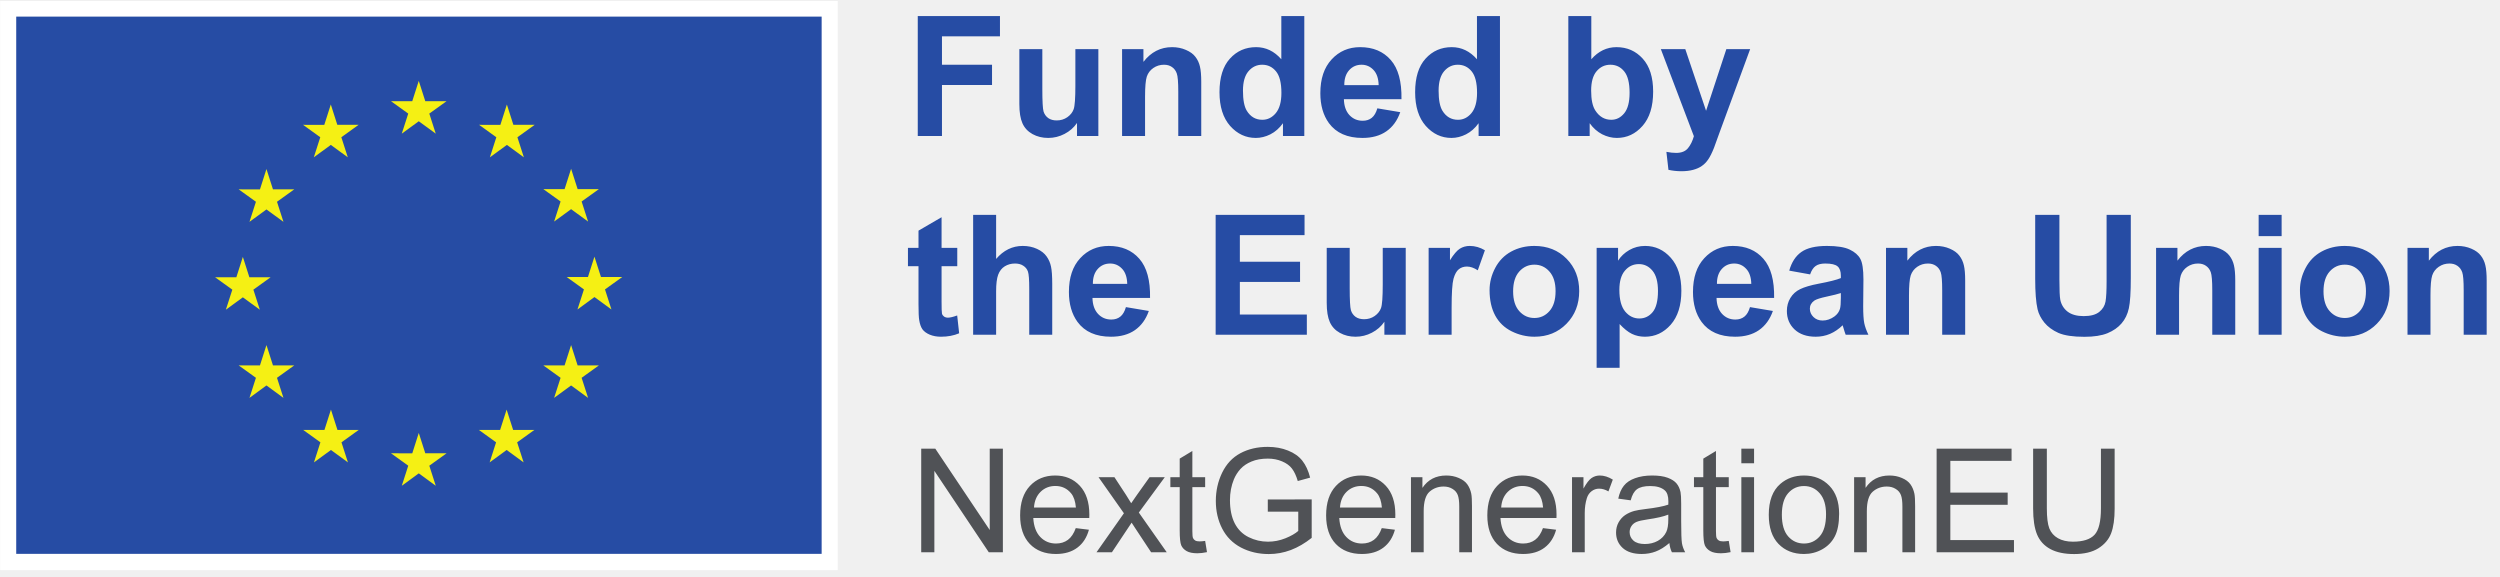
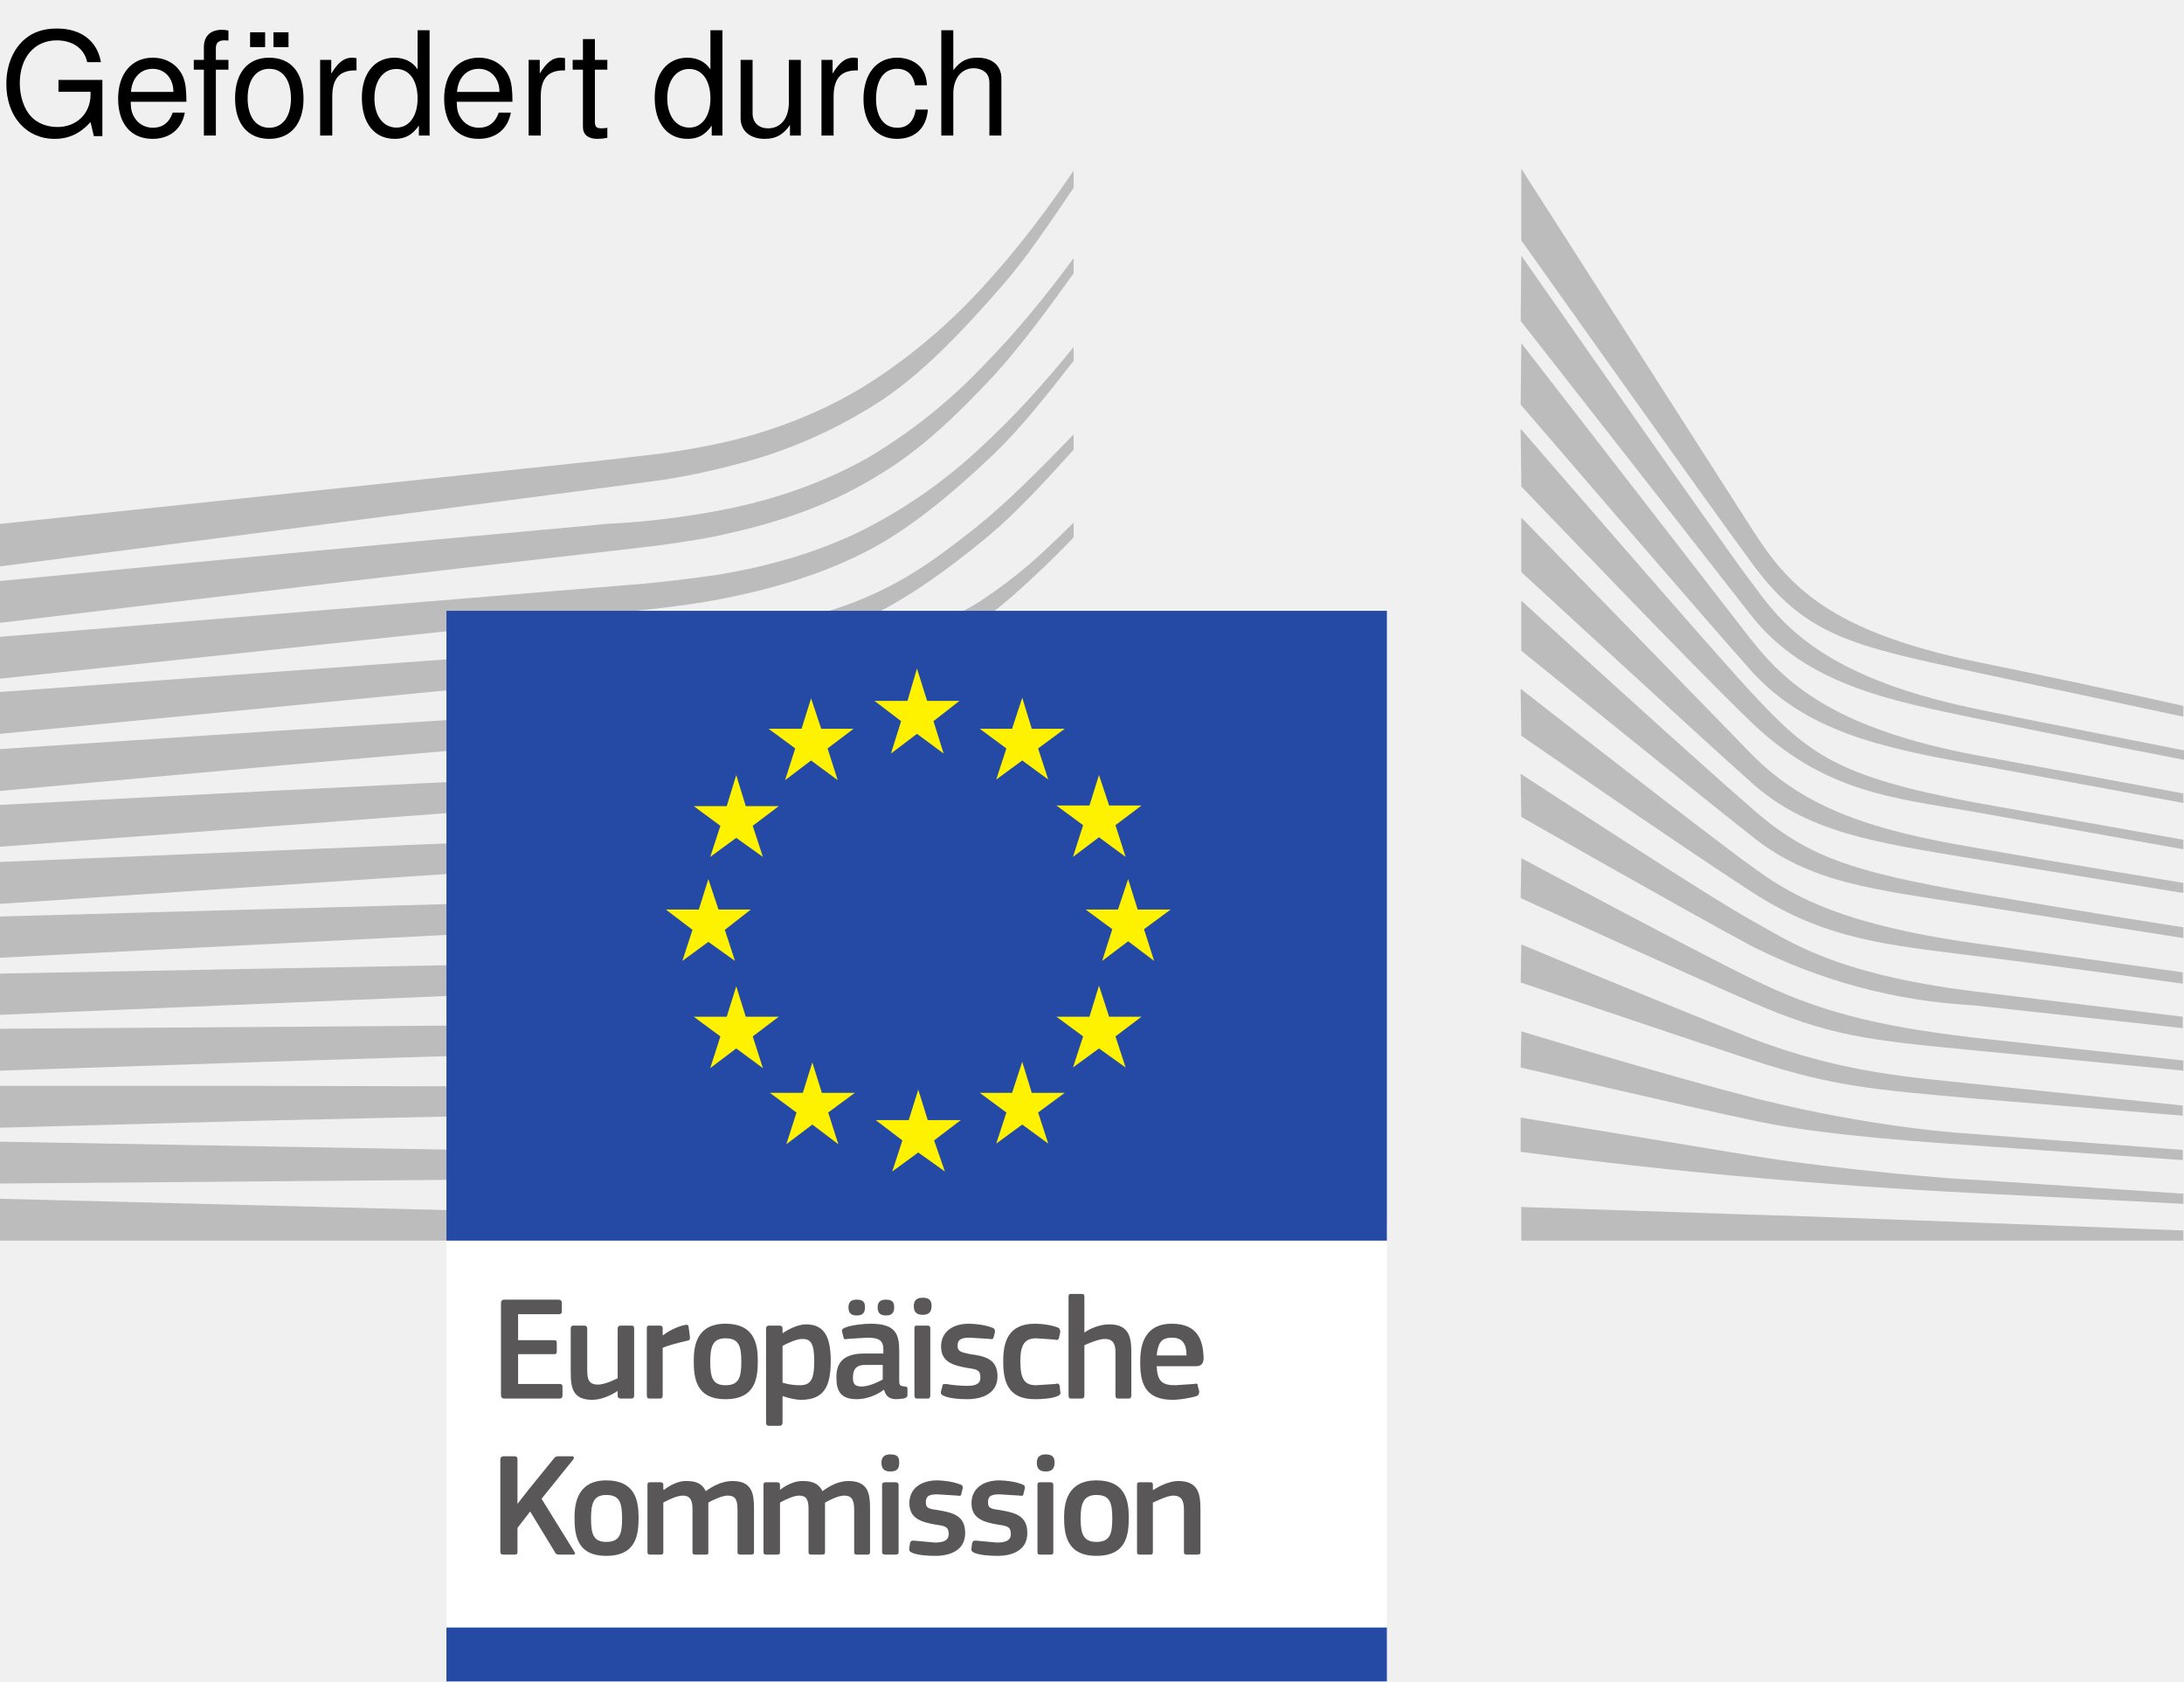
- <svg xmlns="http://www.w3.org/2000/svg" width="1045" height="241" viewBox="0 0 1045 241" fill="none">
-   <mask id="mask0_3620_14394" style="mask-type:luminance" maskUnits="userSpaceOnUse" x="-19" y="-30" width="1123" height="291">
-     <path d="M-19 261L1104 261L1104 -30L-19 -30L-19 261Z" fill="white" />
-   </mask>
-   <g mask="url(#mask0_3620_14394)">
-     <mask id="mask1_3620_14394" style="mask-type:luminance" maskUnits="userSpaceOnUse" x="-19" y="-282" width="1123" height="795">
-       <path d="M1104 512.502L1104 -281.502L-19 -281.502L-19 512.502L1104 512.502Z" fill="white" />
-     </mask>
-     <g mask="url(#mask1_3620_14394)">
-       <path d="M0.048 0.419L350.178 0.419L350.178 238.307L0.048 238.307L0.048 0.419Z" fill="white" />
-       <path d="M6.781 6.942L343.447 6.942L343.447 231.51L6.781 231.51L6.781 6.942Z" fill="#264CA4" />
-       <path d="M167.94 55.872L175.044 50.685L182.149 55.872L179.444 47.483L186.661 42.296L177.766 42.296L175.044 33.806L172.322 42.306L163.433 42.297L170.643 47.483L167.94 55.872Z" fill="#F5F014" />
-       <path d="M131.177 65.754L138.281 60.568L145.381 65.754L142.681 57.365L149.893 52.178L140.998 52.178L138.277 43.679L135.555 52.188L126.665 52.179L133.875 57.366L131.177 65.754Z" fill="#F5F014" />
-       <path d="M111.381 70.654L108.659 79.163L99.769 79.154L106.98 84.341L104.277 92.73L111.381 87.543L118.484 92.73L115.781 84.341L122.992 79.154L114.103 79.154L111.381 70.654Z" fill="#F5F014" />
-       <path d="M101.513 124.28L108.613 129.467L105.914 121.079L113.125 115.891L104.235 115.891L101.513 107.391L98.791 115.91L89.898 115.891L97.113 121.079L94.41 129.467L101.513 124.28Z" fill="#F5F014" />
-       <path d="M114.103 152.739L111.381 144.239L108.659 152.748L99.769 152.739L106.98 157.926L104.277 166.315L111.381 161.118L118.484 166.315L115.781 157.926L122.992 152.739L114.103 152.739Z" fill="#F5F014" />
-       <path d="M141.054 179.704L138.332 171.214L135.614 179.714L126.72 179.704L133.931 184.891L131.233 193.28L138.336 188.093L145.435 193.28L142.737 184.891L149.947 179.704L141.054 179.704Z" fill="#F5F014" />
-       <path d="M177.771 189.476L175.049 180.976L172.332 189.485L163.438 189.476L170.648 194.663L167.95 203.052L175.054 197.865L182.152 203.052L179.449 194.663L186.665 189.476L177.771 189.476Z" fill="#F5F014" />
-       <path d="M214.488 179.704L211.77 171.214L209.044 179.714L200.159 179.704L207.365 184.891L204.667 193.28L211.77 188.093L218.874 193.28L216.166 184.891L223.382 179.704L214.488 179.704Z" fill="#F5F014" />
-       <path d="M241.448 152.739L238.721 144.239L235.995 152.748L227.11 152.739L234.326 157.926L231.618 166.315L238.721 161.118L245.825 166.315L243.117 157.926L250.333 152.739L241.448 152.739Z" fill="#F5F014" />
-       <path d="M260.099 115.789L251.205 115.789L248.478 107.289L245.761 115.798L236.867 115.789L244.082 120.976L241.383 129.365L248.478 124.168L255.582 129.365L252.883 120.976L260.099 115.789Z" fill="#F5F014" />
-       <path d="M231.617 92.618L238.72 87.431L245.825 92.618L243.117 84.229L250.333 79.051L241.447 79.051L238.72 70.552L235.995 79.061L227.109 79.052L234.324 84.229L231.617 92.618Z" fill="#F5F014" />
-       <path d="M211.873 43.688L209.155 52.197L200.262 52.178L207.467 57.375L204.769 65.764L211.882 60.568L218.976 65.764L216.278 57.375L223.493 52.178L214.59 52.178L211.873 43.688Z" fill="#F5F014" />
-       <path d="M385.068 230.857L385.068 187.532L390.949 187.532L413.705 221.547L413.705 187.532L419.202 187.532L419.202 230.857L413.321 230.857L390.565 196.812L390.565 230.857L385.068 230.857ZM449.671 220.749L455.168 221.429C454.301 224.641 452.695 227.133 450.351 228.906C448.006 230.679 445.011 231.566 441.367 231.566C436.776 231.566 433.131 230.157 430.432 227.34C427.752 224.503 426.413 220.533 426.413 215.43C426.413 210.15 427.772 206.052 430.491 203.136C433.21 200.22 436.737 198.762 441.071 198.762C445.267 198.762 448.696 200.19 451.355 203.047C454.015 205.904 455.345 209.923 455.345 215.105C455.345 215.42 455.335 215.893 455.315 216.523L431.91 216.523C432.107 219.971 433.082 222.611 434.835 224.444C436.589 226.276 438.776 227.192 441.396 227.192C443.347 227.192 445.011 226.68 446.39 225.655C447.77 224.631 448.863 222.995 449.671 220.749ZM432.205 212.15L449.73 212.15C449.494 209.51 448.824 207.529 447.72 206.209C446.026 204.16 443.829 203.136 441.13 203.136C438.687 203.136 436.628 203.954 434.954 205.589C433.299 207.224 432.382 209.411 432.205 212.15ZM458.33 230.857L469.796 214.543L459.187 199.471L465.836 199.471L470.653 206.83C471.56 208.229 472.289 209.401 472.84 210.347C473.707 209.047 474.505 207.894 475.234 206.889L480.524 199.471L486.878 199.471L476.032 214.248L487.705 230.857L481.174 230.857L474.732 221.104L473.018 218.474L464.772 230.857L458.33 230.857ZM503.753 226.099L504.521 230.797C503.024 231.113 501.684 231.27 500.502 231.27C498.571 231.27 497.074 230.965 496.01 230.354C494.946 229.743 494.197 228.945 493.764 227.96C493.33 226.956 493.114 224.857 493.114 221.666L493.114 203.609L489.213 203.609L489.213 199.471L493.114 199.471L493.114 191.699L498.404 188.507L498.404 199.471L503.753 199.471L503.753 203.609L498.404 203.609L498.404 221.961C498.404 223.478 498.492 224.453 498.67 224.887C498.867 225.32 499.172 225.665 499.586 225.921C500.019 226.177 500.63 226.305 501.418 226.305C502.009 226.305 502.787 226.236 503.753 226.099ZM529.937 213.864L529.937 208.781L548.289 208.751L548.289 224.828C545.471 227.074 542.565 228.768 539.571 229.911C536.576 231.034 533.503 231.595 530.35 231.595C526.095 231.595 522.223 230.689 518.736 228.876C515.268 227.044 512.648 224.404 510.875 220.956C509.102 217.508 508.215 213.657 508.215 209.401C508.215 205.185 509.092 201.254 510.845 197.61C512.619 193.945 515.16 191.226 518.47 189.453C521.78 187.68 525.592 186.793 529.907 186.793C533.04 186.793 535.867 187.305 538.389 188.33C540.93 189.335 542.92 190.743 544.358 192.556C545.797 194.369 546.89 196.733 547.639 199.649L542.467 201.067C541.817 198.861 541.009 197.127 540.044 195.866C539.078 194.605 537.699 193.6 535.906 192.852C534.113 192.083 532.123 191.699 529.937 191.699C527.316 191.699 525.05 192.103 523.139 192.911C521.228 193.699 519.682 194.743 518.5 196.043C517.337 197.344 516.431 198.772 515.781 200.328C514.677 203.008 514.126 205.914 514.126 209.047C514.126 212.908 514.786 216.139 516.106 218.74C517.445 221.341 519.386 223.271 521.928 224.532C524.469 225.793 527.168 226.424 530.025 226.424C532.508 226.424 534.931 225.951 537.295 225.005C539.659 224.04 541.452 223.015 542.674 221.932L542.674 213.864L529.937 213.864ZM577.576 220.749L583.073 221.429C582.206 224.641 580.6 227.133 578.255 228.906C575.911 230.679 572.916 231.566 569.271 231.566C564.681 231.566 561.036 230.157 558.337 227.34C555.657 224.503 554.318 220.533 554.318 215.43C554.318 210.15 555.677 206.052 558.396 203.136C561.115 200.22 564.641 198.762 568.976 198.762C573.172 198.762 576.601 200.19 579.26 203.047C581.92 205.904 583.25 209.923 583.25 215.105C583.25 215.42 583.24 215.893 583.22 216.523L559.814 216.523C560.011 219.971 560.987 222.611 562.74 224.444C564.494 226.276 566.681 227.192 569.301 227.192C571.251 227.192 572.916 226.68 574.295 225.655C575.675 224.631 576.768 222.995 577.576 220.749ZM560.11 212.15L577.635 212.15C577.398 209.509 576.729 207.529 575.625 206.209C573.931 204.16 571.734 203.136 569.035 203.136C566.592 203.136 564.533 203.954 562.858 205.589C561.203 207.224 560.287 209.411 560.11 212.15ZM589.781 230.857L589.781 199.471L594.569 199.471L594.569 203.934C596.874 200.486 600.203 198.762 604.558 198.762C606.449 198.762 608.183 199.107 609.759 199.796C611.355 200.466 612.547 201.353 613.335 202.456C614.123 203.56 614.674 204.87 614.99 206.387C615.187 207.372 615.285 209.096 615.285 211.558L615.285 230.857L609.966 230.857L609.966 211.765C609.966 209.598 609.759 207.983 609.345 206.919C608.931 205.835 608.193 204.978 607.129 204.348C606.084 203.697 604.853 203.372 603.435 203.372C601.169 203.372 599.208 204.091 597.553 205.53C595.918 206.968 595.101 209.697 595.101 213.716L595.101 230.857L589.781 230.857ZM644.956 220.749L650.453 221.429C649.586 224.641 647.981 227.133 645.636 228.906C643.292 230.679 640.297 231.566 636.652 231.566C632.061 231.566 628.417 230.157 625.717 227.34C623.038 224.503 621.698 220.533 621.698 215.43C621.698 210.15 623.058 206.052 625.777 203.136C628.495 200.22 632.022 198.762 636.356 198.762C640.553 198.762 643.981 200.19 646.641 203.047C649.301 205.904 650.63 209.923 650.63 215.105C650.63 215.42 650.621 215.893 650.601 216.523L627.195 216.523C627.392 219.971 628.367 222.611 630.121 224.444C631.874 226.276 634.061 227.192 636.682 227.192C638.632 227.192 640.297 226.68 641.676 225.655C643.055 224.631 644.149 222.995 644.956 220.749ZM627.491 212.15L645.015 212.15C644.779 209.509 644.109 207.529 643.006 206.209C641.311 204.16 639.115 203.136 636.416 203.136C633.973 203.136 631.914 203.954 630.239 205.589C628.584 207.224 627.668 209.411 627.491 212.15ZM657.103 230.857L657.103 199.471L661.89 199.471L661.89 204.229C663.112 202.003 664.235 200.535 665.259 199.826C666.303 199.117 667.446 198.762 668.687 198.762C670.48 198.762 672.303 199.333 674.155 200.476L672.322 205.411C671.022 204.643 669.722 204.259 668.421 204.259C667.259 204.259 666.215 204.614 665.289 205.323C664.363 206.012 663.703 206.978 663.309 208.219C662.718 210.11 662.422 212.179 662.422 214.425L662.422 230.857L657.103 230.857ZM697.797 226.985C695.827 228.66 693.925 229.842 692.093 230.531C690.281 231.221 688.33 231.566 686.242 231.566C682.794 231.566 680.144 230.728 678.292 229.054C676.44 227.359 675.514 225.202 675.514 222.582C675.514 221.045 675.859 219.646 676.548 218.385C677.258 217.105 678.174 216.08 679.297 215.312C680.439 214.543 681.72 213.962 683.139 213.568C684.183 213.292 685.759 213.026 687.867 212.77C692.162 212.258 695.324 211.647 697.354 210.938C697.373 210.209 697.383 209.746 697.383 209.549C697.383 207.382 696.881 205.855 695.876 204.968C694.517 203.766 692.497 203.165 689.818 203.165C687.315 203.165 685.463 203.609 684.262 204.495C683.08 205.362 682.203 206.909 681.631 209.135L676.43 208.426C676.903 206.2 677.681 204.407 678.765 203.047C679.848 201.668 681.415 200.614 683.464 199.885C685.513 199.136 687.887 198.762 690.586 198.762C693.265 198.762 695.442 199.077 697.117 199.708C698.792 200.338 700.023 201.136 700.811 202.102C701.599 203.047 702.151 204.249 702.466 205.707C702.644 206.613 702.732 208.249 702.732 210.613L702.732 217.705C702.732 222.651 702.841 225.783 703.057 227.103C703.294 228.404 703.747 229.655 704.417 230.857L698.861 230.857C698.309 229.753 697.954 228.463 697.797 226.985ZM697.354 215.105C695.423 215.893 692.527 216.563 688.665 217.114C686.478 217.43 684.932 217.784 684.025 218.178C683.119 218.572 682.42 219.154 681.927 219.922C681.434 220.671 681.188 221.508 681.188 222.434C681.188 223.852 681.72 225.035 682.784 225.98C683.868 226.926 685.444 227.399 687.512 227.399C689.561 227.399 691.384 226.956 692.98 226.069C694.576 225.163 695.748 223.931 696.497 222.375C697.068 221.173 697.354 219.4 697.354 217.055L697.354 215.105ZM722.621 226.099L723.39 230.797C721.892 231.113 720.553 231.27 719.371 231.27C717.44 231.27 715.942 230.965 714.878 230.354C713.815 229.743 713.066 228.945 712.632 227.96C712.199 226.956 711.982 224.857 711.982 221.666L711.982 203.609L708.081 203.609L708.081 199.471L711.982 199.471L711.982 191.699L717.272 188.507L717.272 199.471L722.621 199.471L722.621 203.609L717.272 203.609L717.272 221.961C717.272 223.478 717.361 224.453 717.538 224.887C717.735 225.32 718.041 225.665 718.454 225.921C718.888 226.177 719.499 226.305 720.287 226.305C720.878 226.305 721.656 226.236 722.621 226.099ZM727.882 193.649L727.882 187.532L733.201 187.532L733.201 193.649L727.882 193.649ZM727.882 230.857L727.882 199.471L733.201 199.471L733.201 230.857L727.882 230.857ZM739.348 215.164C739.348 209.352 740.964 205.047 744.195 202.249C746.894 199.925 750.184 198.762 754.066 198.762C758.38 198.762 761.907 200.181 764.646 203.018C767.384 205.835 768.753 209.736 768.753 214.721C768.753 218.76 768.143 221.941 766.921 224.266C765.719 226.571 763.956 228.364 761.631 229.645C759.326 230.925 756.804 231.566 754.066 231.566C749.672 231.566 746.116 230.157 743.397 227.34C740.698 224.522 739.348 220.464 739.348 215.164ZM744.816 215.164C744.816 219.183 745.692 222.198 747.446 224.207C749.199 226.197 751.406 227.192 754.066 227.192C756.706 227.192 758.902 226.187 760.656 224.178C762.409 222.168 763.286 219.104 763.286 214.987C763.286 211.105 762.4 208.17 760.626 206.18C758.873 204.17 756.686 203.165 754.066 203.165C751.406 203.165 749.199 204.16 747.446 206.15C745.692 208.14 744.816 211.145 744.816 215.164ZM775.019 230.857L775.019 199.471L779.806 199.471L779.806 203.934C782.111 200.486 785.441 198.762 789.795 198.762C791.686 198.762 793.42 199.107 794.996 199.796C796.592 200.466 797.784 201.353 798.572 202.456C799.36 203.56 799.912 204.87 800.227 206.387C800.424 207.372 800.523 209.096 800.523 211.558L800.523 230.857L795.203 230.857L795.203 211.765C795.203 209.598 794.996 207.983 794.583 206.919C794.169 205.835 793.43 204.978 792.366 204.348C791.322 203.697 790.091 203.372 788.672 203.372C786.406 203.372 784.446 204.091 782.791 205.53C781.156 206.968 780.338 209.697 780.338 213.716L780.338 230.857L775.019 230.857ZM809.507 230.857L809.507 187.532L840.833 187.532L840.833 192.645L815.24 192.645L815.24 205.914L839.207 205.914L839.207 210.997L815.24 210.997L815.24 225.744L841.838 225.744L841.838 230.857L809.507 230.857ZM878.188 187.532L883.921 187.532L883.921 212.563C883.921 216.917 883.428 220.375 882.443 222.936C881.458 225.498 879.675 227.586 877.094 229.202C874.533 230.797 871.164 231.595 866.987 231.595C862.929 231.595 859.609 230.896 857.028 229.497C854.447 228.098 852.605 226.079 851.501 223.439C850.398 220.779 849.846 217.154 849.846 212.563L849.846 187.532L855.58 187.532L855.58 212.534C855.58 216.297 855.925 219.075 856.614 220.868C857.323 222.641 858.525 224.01 860.22 224.975C861.934 225.941 864.022 226.424 866.485 226.424C870.701 226.424 873.706 225.468 875.498 223.557C877.291 221.646 878.188 217.971 878.188 212.534L878.188 187.532Z" fill="#505256" />
-       <path d="M383.625 56.837L383.625 6.716L417.984 6.716L417.984 15.195L393.745 15.195L393.745 27.059L414.668 27.059L414.668 35.537L393.745 35.537L393.745 56.837L383.625 56.837ZM450.19 56.837L450.19 51.401C448.868 53.338 447.125 54.865 444.959 55.982C442.817 57.099 440.549 57.657 438.156 57.657C435.717 57.657 433.529 57.122 431.592 56.05C429.654 54.979 428.252 53.475 427.386 51.538C426.52 49.6 426.087 46.922 426.087 43.503L426.087 20.529L435.694 20.529L435.694 37.213C435.694 42.318 435.865 45.452 436.207 46.614C436.572 47.754 437.221 48.666 438.156 49.35C439.09 50.011 440.275 50.341 441.711 50.341C443.352 50.341 444.823 49.897 446.122 49.008C447.421 48.096 448.31 46.979 448.788 45.657C449.267 44.312 449.506 41.042 449.506 35.845L449.506 20.529L459.113 20.529L459.113 56.837L450.19 56.837ZM502.123 56.837L492.516 56.837L492.516 38.307C492.516 34.386 492.311 31.856 491.9 30.717C491.49 29.554 490.818 28.654 489.883 28.016C488.971 27.378 487.866 27.059 486.567 27.059C484.903 27.059 483.41 27.514 482.088 28.426C480.766 29.338 479.854 30.546 479.353 32.05C478.874 33.554 478.635 36.335 478.635 40.392L478.635 56.837L469.028 56.837L469.028 20.529L477.951 20.529L477.951 25.862C481.119 21.759 485.108 19.708 489.917 19.708C492.037 19.708 493.974 20.096 495.729 20.87C497.484 21.623 498.806 22.591 499.695 23.776C500.607 24.962 501.234 26.306 501.576 27.811C501.94 29.315 502.123 31.469 502.123 34.272L502.123 56.837ZM545.2 56.837L536.277 56.837L536.277 51.503C534.796 53.578 533.041 55.127 531.012 56.153C529.006 57.156 526.978 57.657 524.927 57.657C520.755 57.657 517.177 55.982 514.191 52.632C511.228 49.258 509.747 44.563 509.747 38.546C509.747 32.392 511.194 27.72 514.089 24.529C516.983 21.315 520.642 19.708 525.063 19.708C529.12 19.708 532.63 21.395 535.593 24.768L535.593 6.716L545.2 6.716L545.2 56.837ZM519.559 37.896C519.559 41.771 520.095 44.575 521.166 46.307C522.716 48.814 524.881 50.068 527.662 50.068C529.872 50.068 531.753 49.133 533.303 47.264C534.853 45.372 535.628 42.557 535.628 38.819C535.628 34.648 534.875 31.651 533.371 29.828C531.867 27.982 529.941 27.059 527.593 27.059C525.314 27.059 523.399 27.97 521.85 29.794C520.322 31.594 519.559 34.295 519.559 37.896ZM575.731 45.281L585.304 46.888C584.073 50.398 582.124 53.076 579.457 54.922C576.813 56.746 573.497 57.657 569.508 57.657C563.195 57.657 558.523 55.595 555.491 51.469C553.098 48.164 551.901 43.993 551.901 38.956C551.901 32.939 553.474 28.232 556.619 24.836C559.765 21.418 563.742 19.708 568.551 19.708C573.953 19.708 578.215 21.497 581.338 25.076C584.46 28.631 585.953 34.09 585.816 41.452L561.748 41.452C561.816 44.301 562.591 46.523 564.072 48.119C565.554 49.691 567.4 50.478 569.611 50.478C571.115 50.478 572.38 50.068 573.406 49.247C574.432 48.426 575.207 47.105 575.731 45.281ZM576.278 35.572C576.209 32.791 575.491 30.683 574.124 29.247C572.756 27.788 571.093 27.059 569.132 27.059C567.036 27.059 565.303 27.822 563.936 29.349C562.568 30.876 561.896 32.95 561.919 35.572L576.278 35.572ZM626.98 56.837L618.056 56.837L618.056 51.503C616.575 53.578 614.82 55.127 612.791 56.153C610.786 57.156 608.757 57.657 606.706 57.657C602.535 57.657 598.956 55.982 595.97 52.632C593.007 49.258 591.526 44.563 591.526 38.546C591.526 32.392 592.973 27.72 595.868 24.529C598.763 21.315 602.421 19.708 606.842 19.708C610.9 19.708 614.41 21.395 617.373 24.768L617.373 6.716L626.98 6.716L626.98 56.837ZM601.338 37.896C601.338 41.771 601.874 44.575 602.945 46.307C604.495 48.814 606.66 50.068 609.441 50.068C611.652 50.068 613.532 49.133 615.082 47.264C616.632 45.372 617.407 42.557 617.407 38.819C617.407 34.648 616.655 31.651 615.15 29.828C613.646 27.982 611.72 27.059 609.372 27.059C607.093 27.059 605.179 27.97 603.629 29.794C602.102 31.594 601.338 34.295 601.338 37.896ZM655.561 56.837L655.561 6.716L665.168 6.716L665.168 24.768C668.131 21.395 671.641 19.708 675.698 19.708C680.12 19.708 683.778 21.315 686.673 24.529C689.568 27.72 691.015 32.312 691.015 38.307C691.015 44.506 689.533 49.281 686.57 52.632C683.63 55.982 680.052 57.657 675.835 57.657C673.761 57.657 671.71 57.145 669.681 56.119C667.675 55.071 665.943 53.532 664.485 51.503L664.485 56.837L655.561 56.837ZM665.1 37.896C665.1 41.657 665.692 44.438 666.878 46.238C668.542 48.791 670.752 50.068 673.51 50.068C675.63 50.068 677.431 49.167 678.912 47.367C680.416 45.543 681.169 42.683 681.169 38.785C681.169 34.637 680.416 31.651 678.912 29.828C677.408 27.982 675.482 27.059 673.134 27.059C670.832 27.059 668.918 27.959 667.391 29.759C665.863 31.537 665.1 34.25 665.1 37.896ZM694.229 20.529L704.451 20.529L713.135 46.307L721.614 20.529L731.563 20.529L718.742 55.469L716.451 61.794C715.608 63.914 714.799 65.532 714.024 66.649C713.272 67.766 712.394 68.666 711.391 69.35C710.411 70.056 709.192 70.603 707.733 70.991C706.297 71.378 704.668 71.572 702.844 71.572C700.998 71.572 699.186 71.378 697.408 70.991L696.553 63.469C698.058 63.766 699.414 63.914 700.622 63.914C702.856 63.914 704.508 63.253 705.579 61.931C706.65 60.632 707.471 58.968 708.041 56.939L694.229 20.529Z" fill="#264CA4" />
-       <path d="M400.138 103.622L400.138 111.28L393.574 111.28L393.574 125.913C393.574 128.876 393.631 130.608 393.745 131.109C393.881 131.588 394.166 131.987 394.599 132.306C395.055 132.625 395.602 132.784 396.24 132.784C397.129 132.784 398.417 132.477 400.104 131.861L400.924 139.315C398.691 140.272 396.161 140.75 393.334 140.75C391.602 140.75 390.041 140.466 388.651 139.896C387.26 139.303 386.235 138.551 385.574 137.639C384.935 136.705 384.491 135.451 384.24 133.879C384.035 132.762 383.933 130.505 383.933 127.109L383.933 111.28L379.522 111.28L379.522 103.622L383.933 103.622L383.933 96.408L393.574 90.801L393.574 103.622L400.138 103.622ZM416.378 89.809L416.378 108.237C419.477 104.613 423.181 102.801 427.489 102.801C429.7 102.801 431.694 103.211 433.472 104.032C435.25 104.852 436.583 105.901 437.472 107.177C438.384 108.454 438.999 109.867 439.318 111.417C439.66 112.966 439.831 115.371 439.831 118.63L439.831 139.93L430.224 139.93L430.224 120.75C430.224 116.944 430.042 114.528 429.677 113.502C429.312 112.476 428.663 111.667 427.728 111.075C426.817 110.459 425.666 110.152 424.275 110.152C422.68 110.152 421.255 110.539 420.002 111.314C418.748 112.089 417.825 113.263 417.232 114.835C416.663 116.385 416.378 118.687 416.378 121.742L416.378 139.93L406.771 139.93L406.771 89.809L416.378 89.809ZM470.635 128.374L480.208 129.981C478.977 133.491 477.028 136.169 474.362 138.015C471.718 139.839 468.401 140.75 464.413 140.75C458.099 140.75 453.427 138.688 450.395 134.562C448.002 131.257 446.805 127.086 446.805 122.049C446.805 116.032 448.378 111.325 451.524 107.929C454.669 104.51 458.646 102.801 463.455 102.801C468.857 102.801 473.119 104.59 476.242 108.169C479.364 111.724 480.857 117.183 480.721 124.545L456.652 124.545C456.72 127.394 457.495 129.616 458.977 131.212C460.458 132.784 462.304 133.571 464.515 133.571C466.019 133.571 467.284 133.161 468.31 132.34C469.336 131.519 470.111 130.198 470.635 128.374ZM471.182 118.665C471.114 115.884 470.396 113.776 469.028 112.34C467.661 110.881 465.997 110.152 464.037 110.152C461.94 110.152 460.207 110.915 458.84 112.442C457.472 113.969 456.8 116.043 456.823 118.665L471.182 118.665ZM508.14 139.93L508.14 89.809L545.303 89.809L545.303 98.288L518.26 98.288L518.26 109.399L543.423 109.399L543.423 117.844L518.26 117.844L518.26 131.485L546.26 131.485L546.26 139.93L508.14 139.93ZM578.671 139.93L578.671 134.494C577.349 136.431 575.605 137.958 573.44 139.075C571.298 140.192 569.03 140.75 566.637 140.75C564.198 140.75 562.01 140.215 560.072 139.144C558.135 138.072 556.733 136.568 555.867 134.631C555.001 132.693 554.568 130.015 554.568 126.596L554.568 103.622L564.175 103.622L564.175 120.306C564.175 125.411 564.346 128.545 564.688 129.707C565.053 130.847 565.702 131.759 566.637 132.443C567.571 133.104 568.756 133.434 570.192 133.434C571.833 133.434 573.303 132.99 574.603 132.101C575.902 131.189 576.791 130.072 577.269 128.75C577.748 127.405 577.987 124.135 577.987 118.938L577.987 103.622L587.594 103.622L587.594 139.93L578.671 139.93ZM606.774 139.93L597.167 139.93L597.167 103.622L606.09 103.622L606.09 108.784C607.617 106.345 608.985 104.738 610.193 103.963C611.424 103.189 612.814 102.801 614.364 102.801C616.552 102.801 618.66 103.405 620.689 104.613L617.714 112.989C616.096 111.941 614.592 111.417 613.202 111.417C611.857 111.417 610.717 111.793 609.783 112.545C608.848 113.274 608.107 114.608 607.56 116.545C607.036 118.482 606.774 122.539 606.774 128.716L606.774 139.93ZM622.638 121.263C622.638 118.072 623.424 114.984 624.997 111.998C626.569 109.012 628.792 106.733 631.663 105.16C634.558 103.587 637.783 102.801 641.339 102.801C646.832 102.801 651.333 104.59 654.843 108.169C658.353 111.724 660.108 116.226 660.108 121.673C660.108 127.166 658.331 131.725 654.775 135.349C651.242 138.95 646.786 140.75 641.407 140.75C638.079 140.75 634.9 139.998 631.869 138.494C628.86 136.99 626.569 134.79 624.997 131.896C623.424 128.978 622.638 125.434 622.638 121.263ZM632.484 121.776C632.484 125.377 633.339 128.135 635.048 130.049C636.758 131.964 638.866 132.921 641.373 132.921C643.88 132.921 645.977 131.964 647.664 130.049C649.373 128.135 650.228 125.354 650.228 121.707C650.228 118.152 649.373 115.417 647.664 113.502C645.977 111.588 643.88 110.63 641.373 110.63C638.866 110.63 636.758 111.588 635.048 113.502C633.339 115.417 632.484 118.175 632.484 121.776ZM667.391 103.622L676.348 103.622L676.348 108.955C677.51 107.132 679.083 105.65 681.066 104.51C683.049 103.371 685.248 102.801 687.664 102.801C691.881 102.801 695.459 104.453 698.4 107.758C701.34 111.063 702.81 115.667 702.81 121.571C702.81 127.633 701.328 132.351 698.365 135.725C695.402 139.075 691.813 140.75 687.596 140.75C685.59 140.75 683.767 140.352 682.126 139.554C680.508 138.756 678.798 137.389 676.998 135.451L676.998 153.742L667.391 153.742L667.391 103.622ZM676.895 121.16C676.895 125.24 677.704 128.26 679.322 130.22C680.941 132.158 682.912 133.126 685.237 133.126C687.471 133.126 689.328 132.237 690.81 130.46C692.291 128.659 693.032 125.719 693.032 121.639C693.032 117.833 692.268 115.006 690.741 113.16C689.214 111.314 687.322 110.391 685.066 110.391C682.718 110.391 680.77 111.303 679.22 113.126C677.67 114.927 676.895 117.605 676.895 121.16ZM731.494 128.374L741.067 129.981C739.836 133.491 737.887 136.169 735.221 138.015C732.577 139.839 729.261 140.75 725.272 140.75C718.958 140.75 714.286 138.688 711.255 134.562C708.861 131.257 707.665 127.086 707.665 122.049C707.665 116.032 709.237 111.325 712.383 107.929C715.528 104.51 719.505 102.801 724.315 102.801C729.716 102.801 733.979 104.59 737.101 108.169C740.224 111.724 741.717 117.183 741.58 124.545L717.511 124.545C717.579 127.394 718.354 129.616 719.836 131.212C721.317 132.784 723.164 133.571 725.374 133.571C726.879 133.571 728.144 133.161 729.169 132.34C730.195 131.519 730.97 130.198 731.494 128.374ZM732.041 118.665C731.973 115.884 731.255 113.776 729.887 112.34C728.52 110.881 726.856 110.152 724.896 110.152C722.799 110.152 721.067 110.915 719.699 112.442C718.332 113.969 717.659 116.043 717.682 118.665L732.041 118.665ZM756.623 114.699L747.905 113.126C748.885 109.616 750.571 107.018 752.965 105.331C755.358 103.644 758.913 102.801 763.632 102.801C767.916 102.801 771.107 103.314 773.204 104.34C775.301 105.342 776.771 106.63 777.615 108.203C778.481 109.753 778.914 112.613 778.914 116.784L778.811 127.998C778.811 131.189 778.959 133.548 779.256 135.075C779.575 136.579 780.156 138.198 780.999 139.93L771.495 139.93C771.244 139.292 770.936 138.346 770.572 137.092C770.412 136.522 770.298 136.146 770.23 135.964C768.589 137.559 766.834 138.756 764.965 139.554C763.096 140.352 761.102 140.75 758.982 140.75C755.244 140.75 752.292 139.736 750.127 137.708C747.985 135.679 746.913 133.115 746.913 130.015C746.913 127.964 747.403 126.14 748.383 124.545C749.363 122.927 750.731 121.696 752.486 120.853C754.264 119.987 756.817 119.234 760.144 118.596C764.634 117.753 767.746 116.967 769.478 116.237L769.478 115.28C769.478 113.434 769.022 112.123 768.11 111.348C767.199 110.55 765.478 110.152 762.948 110.152C761.238 110.152 759.905 110.493 758.948 111.177C757.99 111.838 757.215 113.012 756.623 114.699ZM769.478 122.494C768.247 122.904 766.298 123.394 763.632 123.964C760.965 124.534 759.221 125.092 758.401 125.639C757.147 126.528 756.52 127.656 756.52 129.024C756.52 130.368 757.022 131.531 758.025 132.511C759.027 133.491 760.304 133.981 761.854 133.981C763.586 133.981 765.238 133.411 766.811 132.272C767.973 131.406 768.737 130.346 769.102 129.092C769.352 128.272 769.478 126.71 769.478 124.408L769.478 122.494ZM821.445 139.93L811.838 139.93L811.838 121.4C811.838 117.479 811.632 114.949 811.222 113.81C810.812 112.647 810.139 111.747 809.205 111.109C808.293 110.471 807.188 110.152 805.889 110.152C804.225 110.152 802.732 110.607 801.41 111.519C800.088 112.431 799.176 113.639 798.675 115.143C798.196 116.647 797.957 119.428 797.957 123.485L797.957 139.93L788.35 139.93L788.35 103.622L797.273 103.622L797.273 108.955C800.441 104.852 804.43 102.801 809.239 102.801C811.359 102.801 813.296 103.188 815.051 103.963C816.806 104.716 818.128 105.684 819.017 106.869C819.929 108.055 820.556 109.399 820.898 110.904C821.262 112.408 821.445 114.562 821.445 117.365L821.445 139.93ZM850.71 89.809L860.83 89.809L860.83 116.955C860.83 121.263 860.955 124.055 861.206 125.331C861.639 127.383 862.665 129.035 864.283 130.289C865.924 131.519 868.158 132.135 870.984 132.135C873.856 132.135 876.021 131.554 877.48 130.391C878.938 129.206 879.816 127.759 880.112 126.049C880.409 124.34 880.557 121.502 880.557 117.536L880.557 89.809L890.677 89.809L890.677 116.135C890.677 122.152 890.403 126.403 889.856 128.887C889.309 131.371 888.295 133.468 886.813 135.178C885.354 136.887 883.394 138.255 880.933 139.28C878.471 140.283 875.257 140.785 871.292 140.785C866.505 140.785 862.87 140.238 860.385 139.144C857.924 138.027 855.975 136.591 854.539 134.836C853.103 133.058 852.157 131.2 851.701 129.263C851.04 126.391 850.71 122.152 850.71 116.545L850.71 89.809ZM934.335 139.93L924.728 139.93L924.728 121.4C924.728 117.479 924.523 114.949 924.113 113.81C923.703 112.647 923.03 111.747 922.096 111.109C921.184 110.471 920.079 110.152 918.78 110.152C917.116 110.152 915.623 110.607 914.301 111.519C912.979 112.431 912.067 113.639 911.566 115.143C911.087 116.647 910.848 119.428 910.848 123.485L910.848 139.93L901.241 139.93L901.241 103.622L910.164 103.622L910.164 108.955C913.332 104.852 917.321 102.801 922.13 102.801C924.25 102.801 926.187 103.188 927.942 103.963C929.697 104.716 931.019 105.684 931.908 106.869C932.82 108.055 933.446 109.399 933.788 110.904C934.153 112.408 934.335 114.562 934.335 117.365L934.335 139.93ZM944.113 98.698L944.113 89.809L953.72 89.809L953.72 98.698L944.113 98.698ZM944.113 139.93L944.113 103.622L953.72 103.622L953.72 139.93L944.113 139.93ZM961.379 121.263C961.379 118.072 962.165 114.984 963.738 111.998C965.31 109.012 967.533 106.733 970.404 105.16C973.299 103.587 976.524 102.801 980.08 102.801C985.573 102.801 990.074 104.59 993.584 108.169C997.094 111.724 998.849 116.226 998.849 121.673C998.849 127.166 997.072 131.725 993.516 135.349C989.983 138.95 985.527 140.75 980.148 140.75C976.82 140.75 973.641 139.998 970.61 138.494C967.601 136.99 965.31 134.79 963.738 131.896C962.165 128.978 961.379 125.434 961.379 121.263ZM971.225 121.776C971.225 125.377 972.08 128.135 973.789 130.049C975.499 131.964 977.607 132.921 980.114 132.921C982.621 132.921 984.718 131.964 986.405 130.049C988.114 128.135 988.969 125.354 988.969 121.707C988.969 118.152 988.114 115.417 986.405 113.502C984.718 111.587 982.621 110.63 980.114 110.63C977.607 110.63 975.499 111.587 973.789 113.502C972.08 115.417 971.225 118.175 971.225 121.776ZM1039.43 139.93L1029.82 139.93L1029.82 121.4C1029.82 117.479 1029.62 114.949 1029.21 113.81C1028.8 112.647 1028.13 111.747 1027.19 111.109C1026.28 110.471 1025.17 110.152 1023.88 110.152C1022.21 110.152 1020.72 110.607 1019.4 111.519C1018.07 112.431 1017.16 113.639 1016.66 115.143C1016.18 116.647 1015.94 119.428 1015.94 123.485L1015.94 139.93L1006.34 139.93L1006.34 103.622L1015.26 103.622L1015.26 108.955C1018.43 104.852 1022.42 102.801 1027.23 102.801C1029.35 102.801 1031.28 103.188 1033.04 103.963C1034.79 104.716 1036.11 105.684 1037 106.869C1037.92 108.055 1038.54 109.399 1038.88 110.904C1039.25 112.408 1039.43 114.562 1039.43 117.365L1039.43 139.93Z" fill="#264CA4" />
-     </g>
+ <svg xmlns="http://www.w3.org/2000/svg" width="3444" height="2651" fill="none">
+   <g clip-path="url(#a)">
+     <path fill="#BDBCBC" d="M0 893s1020-132 1049-137c44-7 83-16 120-26 83-22 158-57 226-102 64-44 124-107 184-176 38-43 77-101 114-156v-27c-44 65-87 121-132 171a908 908 0 0 1-184 160c-65 42-138 73-217 93-36 9-74 16-117 22l-85 10L0 826v67Z" />
+     <path fill="#BDBCBC" d="M1368 722c-64 36-137 63-219 80a1299 1299 0 0 1-193 24l-42 4c-312 28-623 58-914 86v66a126843 126843 0 0 1 961-113l77-9c44-6 83-12 119-21 84-19 161-48 227-89 66-39 124-94 187-162 38-42 82-101 122-157v-24c-47 64-93 119-138 165a847 847 0 0 1-187 150Z" />
+     <path fill="#BDBCBC" d="M1547 705a797 797 0 0 1-193 134c-65 31-137 53-221 67-35 5-73 10-115 14L0 1004v66l905-96 117-13c44-5 82-10 117-17 87-17 162-41 228-75 68-35 136-92 199-152 43-41 84-93 127-148v-22c-50 62-98 114-146 158Z" />
+     <path fill="#BDBCBC" d="M1301 1048c-60 34-104 53-189 62a2720 2720 0 0 1-228 14l-459 29-425 28v66l429-39 458-40 114-9c45-3 82-7 116-11 87-11 161-29 227-54 71-26 138-68 205-116 61-44 144-130 144-131v-23c-54 53-86 83-146 123-71 47-193 72-246 101Z" />
+     <path fill="#BDBCBC" d="M1322 1174c-64 19-136 32-221 39l-113 7-113 5c-283 13-565 28-875 44v66l877-66 114-8c43-3 80-6 114-10 87-9 161-24 226-45 73-23 144-57 211-100 50-31 100-69 151-114v-1c-56 48-111 59-164 92-66 40-136 70-207 91Z" />
+     <path fill="#BDBCBC" d="M1312 1283c-65 15-135 25-221 31l-112 5-113 4-866 36v66l869-58 112-6 113-8c88-8 159-20 225-37 74-19 147-47 215-84 52-28 105-61 159-101v-29c-59 43-115 77-171 106-67 33-138 59-210 75Z" />
+     <path fill="#BDBCBC" d="M1302 1391c-65 12-135 19-220 24l-111 3-971 27v65l861-44 111-6 113-7c86-6 157-16 223-30a1150 1150 0 0 0 385-154v-27a1119 1119 0 0 1-391 148Z" />
+     <path fill="#BDBCBC" d="M1295 1498c-120 16-242 18-361 20l-82 1-852 16v65l854-36 81-4c120-5 243-10 364-29a1346 1346 0 0 0 394-126v-25a1315 1315 0 0 1-399 118ZM1288 1607c-112 9-226 9-337 9H848l-848 6v66c272-9 560-19 849-27l103-3c111-3 226-6 339-18a1628 1628 0 0 0 402-96v-24a1543 1543 0 0 1-405 87ZM1283 1714a3874 3874 0 0 1-218 2l-220-3-440-1H0v66l406-11c140-3 290-7 439-9l220-3c60-1 140-3 220-8a2339 2339 0 0 0 408-63v-24a2108 2108 0 0 1-410 54ZM1062 1817l-219-2-843-15v66l843-7 219-3 220-5c150-5 285-16 411-32v-23c-126 13-261 21-412 22l-219-1ZM1693 1933 0 1890v66h1693v-23ZM1541 830c-65 51-114 88-193 119-69 27-142 39-226 50-55 8-111 19-165 22l-67 5-890 65v66l894-87 116-11c43-4 81-8 116-14 87-14 162-35 229-65 69-31 139-81 205-136 44-37 87-84 133-135v-24c-56 58-103 105-152 145Z" />
+     <path fill="#fff" d="M704 2586h1483v-660H704v660Z" />
+     <path fill="#254AA5" d="M2187 1956V963H704v993h1483Z" />
+     <path fill="#FFF200" d="M1462 1105h51l-41 32 16 51-42-31-41 31 16-51-42-32h52l15-51 16 51ZM1463 1766h52l-42 32 17 49-42-30-41 30 16-49-42-32h52l15-48 15 48ZM1627 1723h52l-42 31 16 49-41-30-41 30 16-49-42-31h51l16-49 15 49ZM1627 1149h52l-42 31 16 49-41-30-41 30 16-49-42-31h51l16-49 15 49ZM1749 1270h51l-41 31 16 50-42-31-41 31 16-50-42-31h52l15-48 16 48ZM1749 1603h51l-41 31 16 49-42-30-41 30 16-49-42-31h52l15-49 16 49ZM1794 1434h52l-42 31 16 50-41-31-41 31 16-50-42-31h51l16-48 15 48ZM1295 1149h51l-41 31 16 50-42-31-41 31 16-50-42-31h52l15-48 16 48ZM1176 1271h52l-41 31 16 49-42-30-41 30 16-49-42-31h52l15-49 15 49ZM1133 1434h51l-41 32 16 49-42-30-41 30 16-49-42-32h52l15-48 16 48ZM1176 1603h52l-41 31 16 50-42-31-41 31 16-50-42-31h52l15-48 15 48ZM1296 1723h52l-42 31 16 50-41-31-41 31 16-50-42-31h52l15-48 15 48Z" />
+     <path fill="#254AA5" d="M704 2651h1483v-85H704v85Z" />
+     <path fill="#BDBCBC" d="m2399 266 365 570c57 89 122 159 351 207 229 47 328 70 328 70v17l-332-71c-188-41-264-55-349-172-71-96-363-508-363-508V266Z" />
+     <path fill="#BDBCBC" d="M2399 403s319 458 362 514c42 56 99 147 352 200 65 14 331 66 331 66v15s-202-39-331-66-265-52-351-161l-364-465 1-103Z" />
+     <path fill="#BDBCBC" d="m2399 541 362 467c61 78 144 142 352 182l330 61v15l-330-61c-146-26-266-52-352-148-76-85-363-419-363-419l1-97Z" />
+     <path fill="#BDBCBC" d="M2398 676s305 353 364 416c91 98 135 132 351 173l330 59v15l-330-59c-128-22-237-31-352-142-88-84-362-371-362-371l-1-91Z" />
+     <path fill="#BDBCBC" d="m2399 816 363 373c86 88 197 121 350 147 146 26 331 56 331 56v16l-331-54c-155-26-263-41-351-121-80-71-362-331-362-331v-86Z" />
+     <path fill="#BDBCBC" d="M2399 947s267 244 363 327c87 77 158 100 351 134 193 33 330 54 330 54v17l-331-52c-157-25-257-34-350-109-109-86-363-292-363-292v-79Z" />
+     <path fill="#BDBCBC" d="M2398 1086s305 238 363 279c57 42 132 91 352 122l329 46v18s-197-28-329-44c-132-17-233-24-351-101-116-75-363-246-363-246l-1-74Z" />
+     <path fill="#BDBCBC" d="M2398 1220s306 200 364 231c59 32 127 84 351 112l329 40v18l-330-36a878 878 0 0 1-351-94c-108-58-362-203-362-203l-1-68Z" />
+     <path fill="#BDBCBC" d="M2399 1353s271 145 363 190c102 50 190 74 351 93l330 36v16l-330-32c-169-16-229-23-351-76-110-48-364-164-364-164l1-63Z" />
+     <path fill="#BDBCBC" d="M2399 1489s213 89 363 148c149 57 262 62 352 72l328 34v16l-329-27c-157-14-224-19-351-61-129-42-364-122-364-122l1-60ZM2399 1626s216 66 363 104c148 38 284 54 352 58l328 25v16l-329-23c-147-10-265-21-351-40-96-20-364-83-364-83l1-57ZM2398 1762l364 60c141 23 331 38 351 38l330 22v16l-330-17a9011 9011 0 0 1-715-65v-54ZM2399 1903l363 12c85 2 681 25 681 25v16H2399v-53Z" />
+     <path fill="#5A5758" d="M790 2054c0-3 2-5 5-5h86c3 0 5 2 5 5v14c0 3-2 4-5 4h-64v41h57c3 0 4 1 4 4v14c0 3-1 4-4 4h-57v47h66c2 0 4 1 4 4v14c0 3-1 5-5 5h-87c-3 0-5-2-5-5v-146ZM995 2205h-16c-4 0-5-2-5-5v-7c-9 6-25 14-40 14-31 0-34-19-34-44v-68c0-3 1-5 4-5h17c3 0 5 1 5 5v65c0 14 2 23 17 23 10 0 25-7 31-10v-78c0-3 1-5 5-5h16c4 0 5 1 5 5v105c0 3-1 5-5 5ZM1045 2200c0 3-1 5-4 5h-17c-3 0-4-2-4-5v-106c0-3 1-4 4-4h17c3 0 4 2 4 4v11h1c7-6 23-14 34-16 4-1 6 0 6 4l2 15c0 4 0 5-5 6-13 3-29 7-38 11v75ZM1144 2110c-20 0-24 13-24 37 0 25 4 37 24 37 21 0 25-12 25-37s-4-37-25-37Zm0 96c-47 0-50-34-50-61 0-22 4-58 50-58 45 0 51 31 51 58s-3 61-51 61ZM1265 2111c-9 0-24 7-31 11v58c10 3 19 4 27 4 17 0 23-8 23-38 0-29-6-35-19-35Zm-2 96c-7 0-18-2-29-6v42c0 2-1 5-5 5h-16c-4 0-5-2-5-5v-148c0-4 2-5 5-5h16c4 0 5 2 5 5v7c9-6 24-14 37-14 31 0 39 23 39 58 0 39-10 61-47 61ZM1384 2061c0-7 3-12 13-12 11 0 13 5 13 12s-2 13-13 13-13-6-13-13Zm8 91h-28c-12 0-19 5-19 20 0 10 3 14 14 14 10 0 24-6 33-11v-23Zm-54-91c0-7 3-12 13-12 11 0 13 5 13 12s-2 13-13 13-13-6-13-13Zm56 130c-12 9-28 15-43 15-25 0-32-13-32-33-1-27 14-39 44-39h30v-6c0-14-6-19-25-19l-32 2c-4 1-5 1-6-3l-2-8c-1-3 0-5 5-7 10-4 29-6 40-6 40 0 45 17 45 43v45c0 10 1 10 9 11 3 0 4 1 4 4v10c0 2-2 4-6 5l-11 1c-11 0-17-4-20-15ZM1467 2200c0 3-1 5-4 5h-17c-3 0-4-2-4-5v-106c0-3 1-4 4-4h17c3 0 4 2 4 4v106Zm-12-127c-12 0-14-7-14-14s3-13 14-13 14 5 14 13-3 14-14 14ZM1525 2206c-11 0-27-1-36-5-5-2-6-4-5-8l2-7c0-4 2-4 6-4 10 2 25 3 33 3 15 0 21-4 21-13 0-11-4-13-19-15-23-4-43-9-43-34 0-23 18-36 44-36 10 0 26 2 36 6 4 1 5 3 5 7l-2 8c-1 3-2 4-6 3l-32-2c-15 0-19 4-19 13s6 10 20 13c22 3 43 7 43 35 0 27-24 36-48 36ZM1672 2194c1 3 0 5-4 7-9 4-24 5-36 5-43 0-50-28-50-60 0-29 7-59 50-59 11 0 26 2 36 6 3 1 4 4 4 7l-2 9c-1 4-3 4-7 3l-29-2c-18 0-25 10-25 36 0 29 7 38 25 38l30-2c4-1 6-1 7 3l1 9ZM1780 2205h-17c-3 0-4-2-4-5v-68c0-12-3-21-17-21-9 0-26 7-32 10v79c0 3-1 5-5 5h-16c-3 0-4-2-4-5v-156c0-3 1-4 4-4h16c4 0 5 1 5 4v57c8-6 24-13 39-13 32 0 35 21 35 44v68c0 3-1 5-4 5ZM1824 2137h47c0-15-4-28-23-28-18 0-22 10-24 28Zm0 17c1 24 9 30 29 30l30-2c4-1 6-1 6 4l2 7c0 4 0 6-4 8-9 3-27 6-38 6-45 0-51-29-51-59 0-23 4-61 50-61 42 0 49 28 50 53 0 8-2 14-12 14h-62ZM816 2371l18-23 39-48c2-3 4-4 8-4h21c3 0 4 2 2 5l-50 62 52 84c2 3 0 4-2 4h-22c-4 0-6-1-7-4l-39-64-20 26v38c0 3-1 4-5 4h-17c-3 0-5-1-5-4v-146c0-3 2-5 5-5h17c4 0 5 2 5 5v70Z" />
+     <path fill="#5A5758" d="M956 2357c-20 0-24 13-24 37 0 25 4 37 24 37 21 0 25-12 25-37s-4-37-25-37Zm0 96c-47 0-50-34-50-61 0-22 5-58 50-58s51 31 51 58-3 61-51 61ZM1184 2451h-16c-4 0-5-1-5-4v-66c0-18-4-23-16-23-8 0-23 7-30 11v78c0 3 0 4-4 4h-17c-3 0-4-1-4-4v-68c0-14-4-21-15-21-9 0-22 6-31 11v78c0 3-1 4-4 4h-17c-3 0-4-1-4-4v-106c0-3 1-4 4-4h17c3 0 4 2 4 4v7l1 1c9-7 22-14 34-14 14 0 25 2 32 16 12-9 27-16 42-16 31 0 34 20 34 43v69c0 3-1 4-5 4ZM1368 2451h-17c-3 0-4-1-4-4v-66c0-18-5-23-16-23-9 0-23 7-30 11v78c0 3-1 4-5 4h-17c-3 0-4-1-4-4v-68c0-14-3-21-15-21-8 0-21 6-30 11v78c0 3-1 4-5 4h-17c-3 0-4-1-4-4v-106c0-3 1-4 4-4h17c4 0 5 2 5 4v8c9-7 22-14 35-14s25 2 32 16c12-9 26-16 41-16 31 0 34 20 34 43v69c0 3-1 4-4 4ZM1417 2447c0 3-1 4-5 4h-16c-3 0-5-1-5-4v-106c0-3 2-4 5-4h16c4 0 5 2 5 4v106Zm-13-127c-12 0-14-7-14-14s3-13 14-13c12 0 14 5 14 13s-2 14-14 14ZM1475 2453c-12 0-28-1-37-5-4-2-5-4-4-8l1-7c1-4 3-4 6-4l33 3c15 0 22-4 22-13 0-11-4-13-19-15-23-4-43-9-43-34 0-23 18-36 44-36 9 0 25 2 35 6 4 1 6 3 5 7l-2 8c0 3-2 4-6 3l-32-2c-15 0-18 4-18 13s5 10 20 12c22 4 42 8 42 36 0 27-23 36-47 36ZM1573 2453c-12 0-28-1-37-5-4-2-5-4-4-8l1-7c1-4 3-4 6-4l33 3c15 0 22-4 22-13 0-11-4-13-19-15-23-4-43-9-43-34 0-23 18-36 44-36 9 0 26 2 35 6 4 1 6 3 5 7l-2 8c0 3-2 4-6 3l-32-2c-15 0-18 4-18 13s5 10 20 12c22 4 42 8 42 36 0 27-23 36-47 36ZM1661 2447c0 3-1 4-4 4h-17c-3 0-4-1-4-4v-106c0-3 1-4 4-4h17c3 0 4 2 4 4v106Zm-12-127c-12 0-14-7-14-14s3-13 14-13 14 5 14 13-3 14-14 14ZM1729 2357c-20 0-25 13-25 37 0 25 5 37 25 37 21 0 25-12 25-37s-4-37-25-37Zm0 96c-47 0-51-34-51-61 0-22 5-58 51-58 45 0 51 31 51 58s-3 61-51 61ZM1888 2451h-16c-4 0-5-1-5-4v-66c0-14-3-23-17-23-9 0-25 8-32 11v78c0 3-1 4-4 4h-17c-3 0-4-1-4-4v-106c0-3 1-4 4-4h17c3 0 4 1 4 4v8h1c9-6 25-14 39-14 32 0 35 21 35 44v68c0 3-1 4-5 4Z" />
+     <text xml:space="preserve" fill="#000" font-family="Helvetica" font-size="227.7" letter-spacing="0em" style="white-space:pre">
+       <tspan x="0" y="213.7">Gefördert durch</tspan>
+     </text>
  </g>
+   <defs>
+     <clipPath id="a">
+       <path fill="#fff" d="M0 0h3444v2651H0z" />
+     </clipPath>
+   </defs>
</svg>
